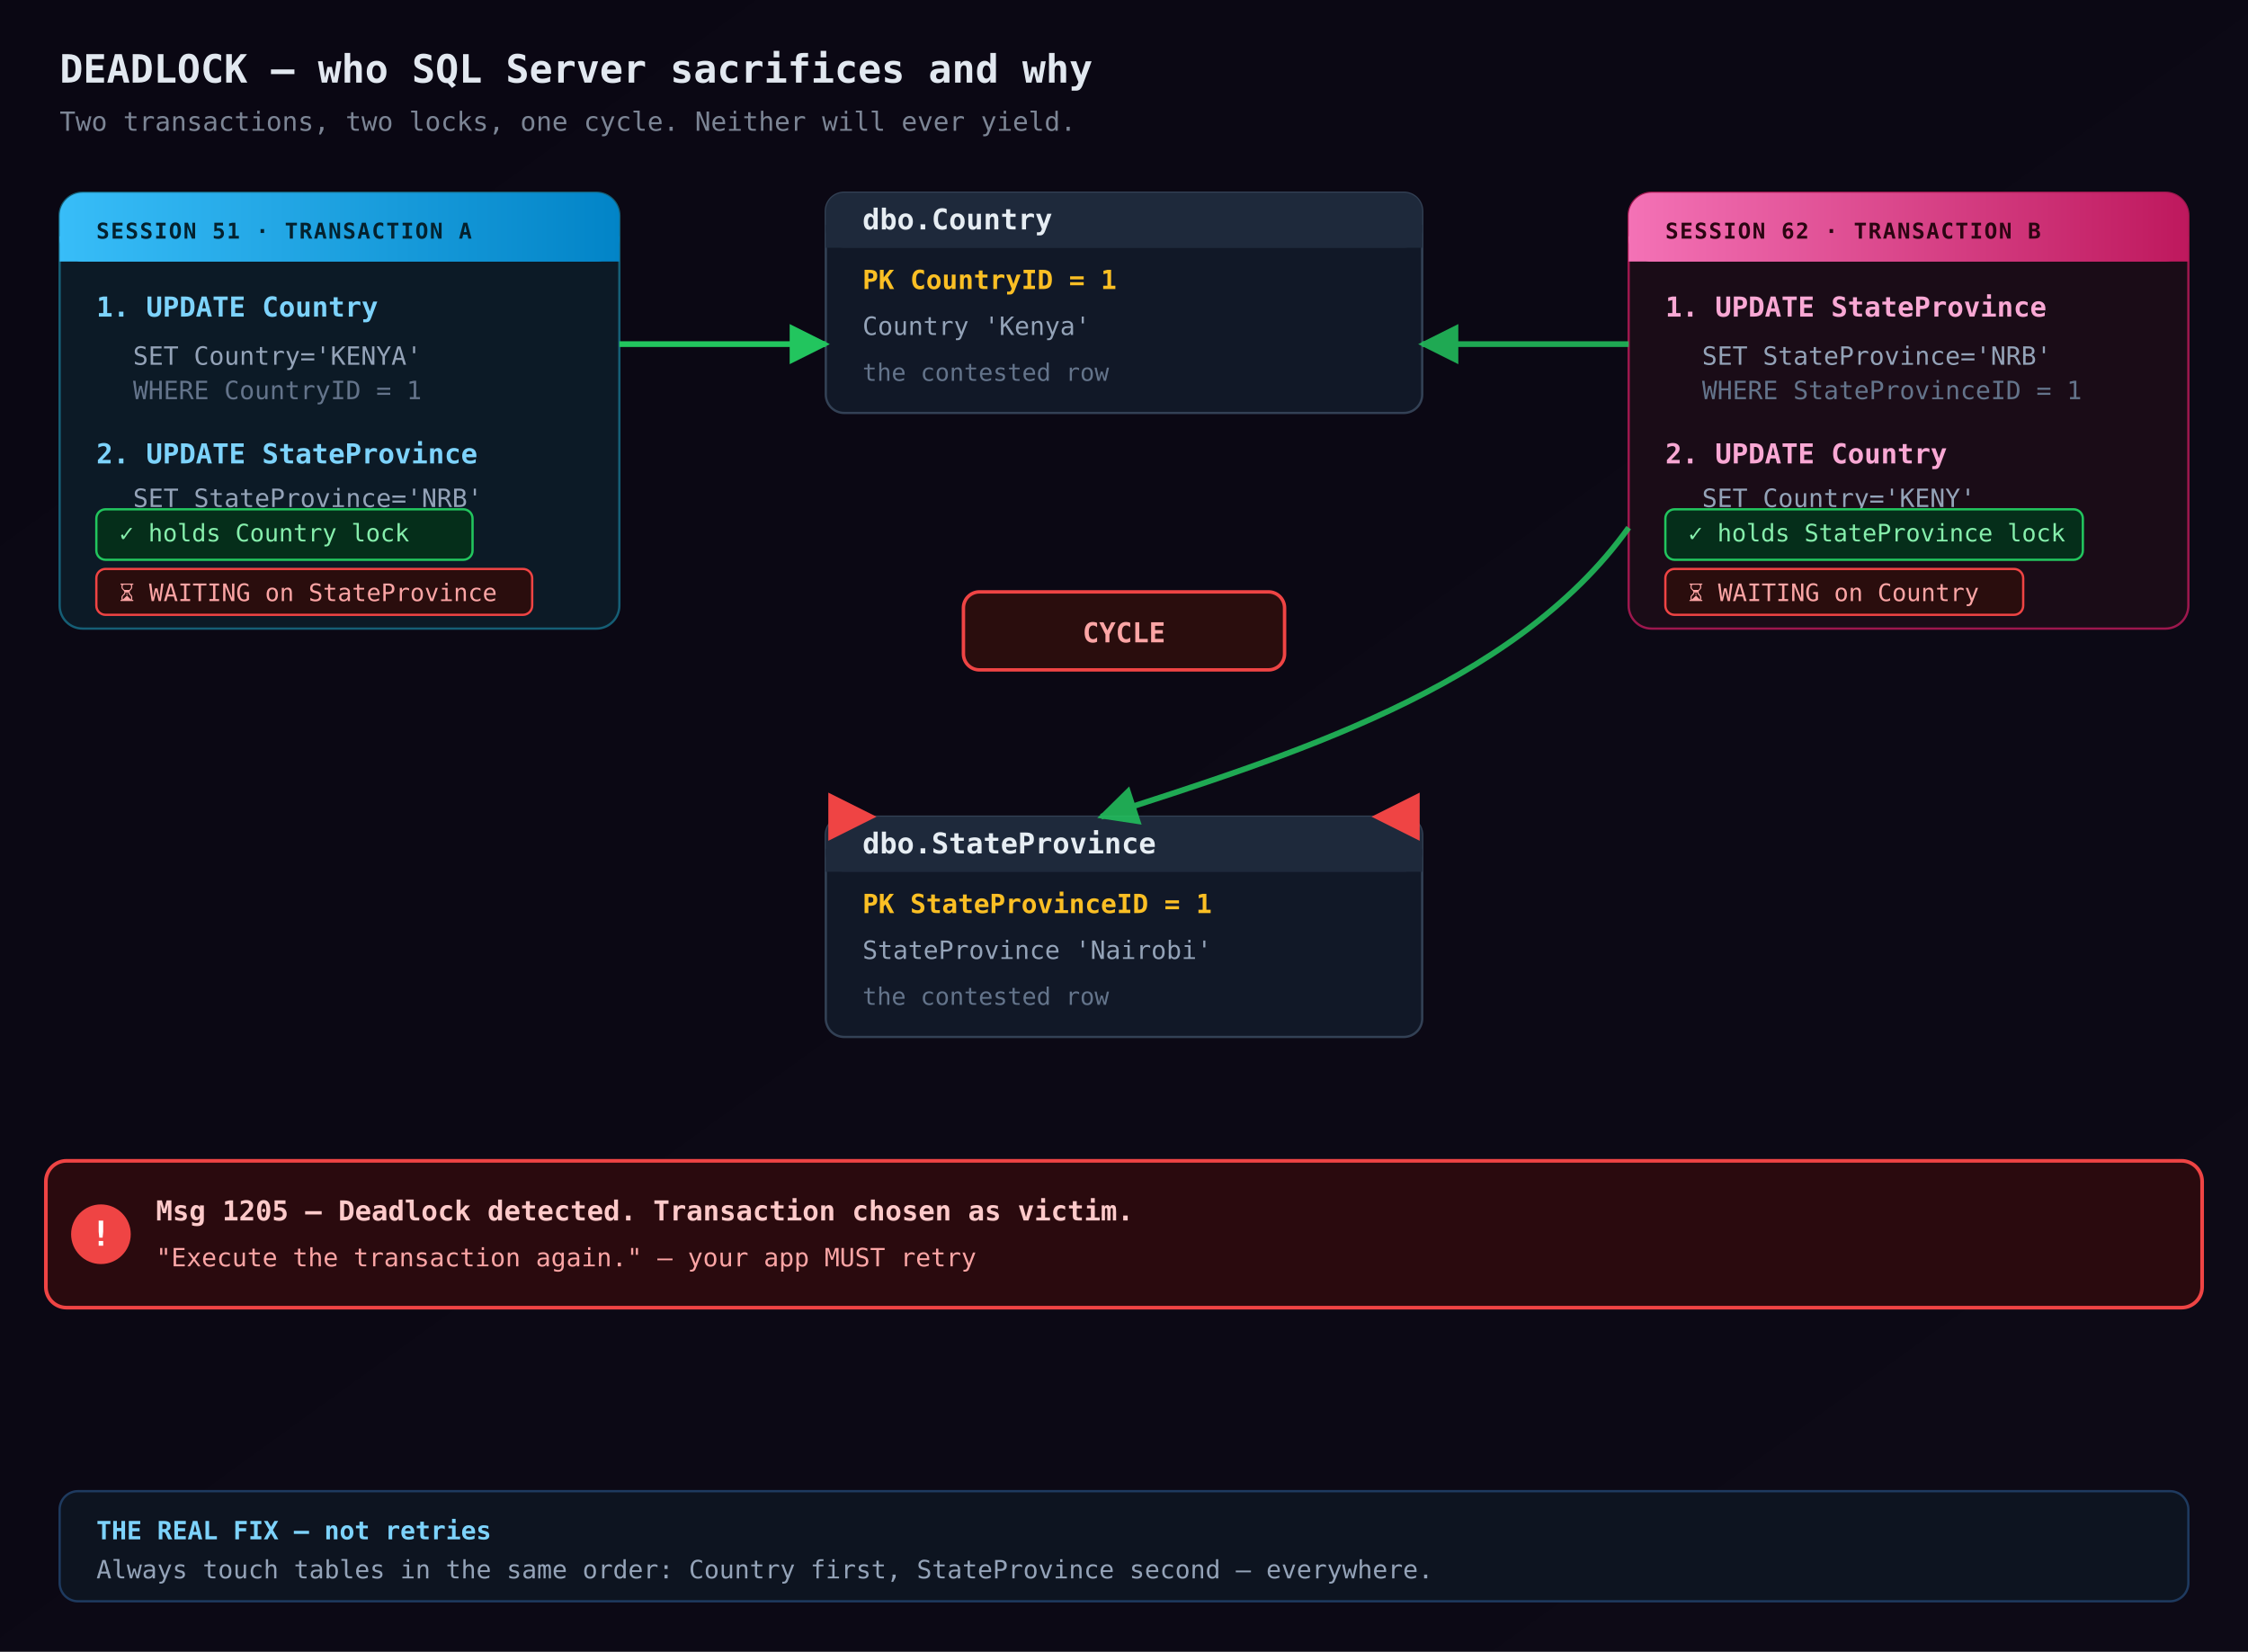
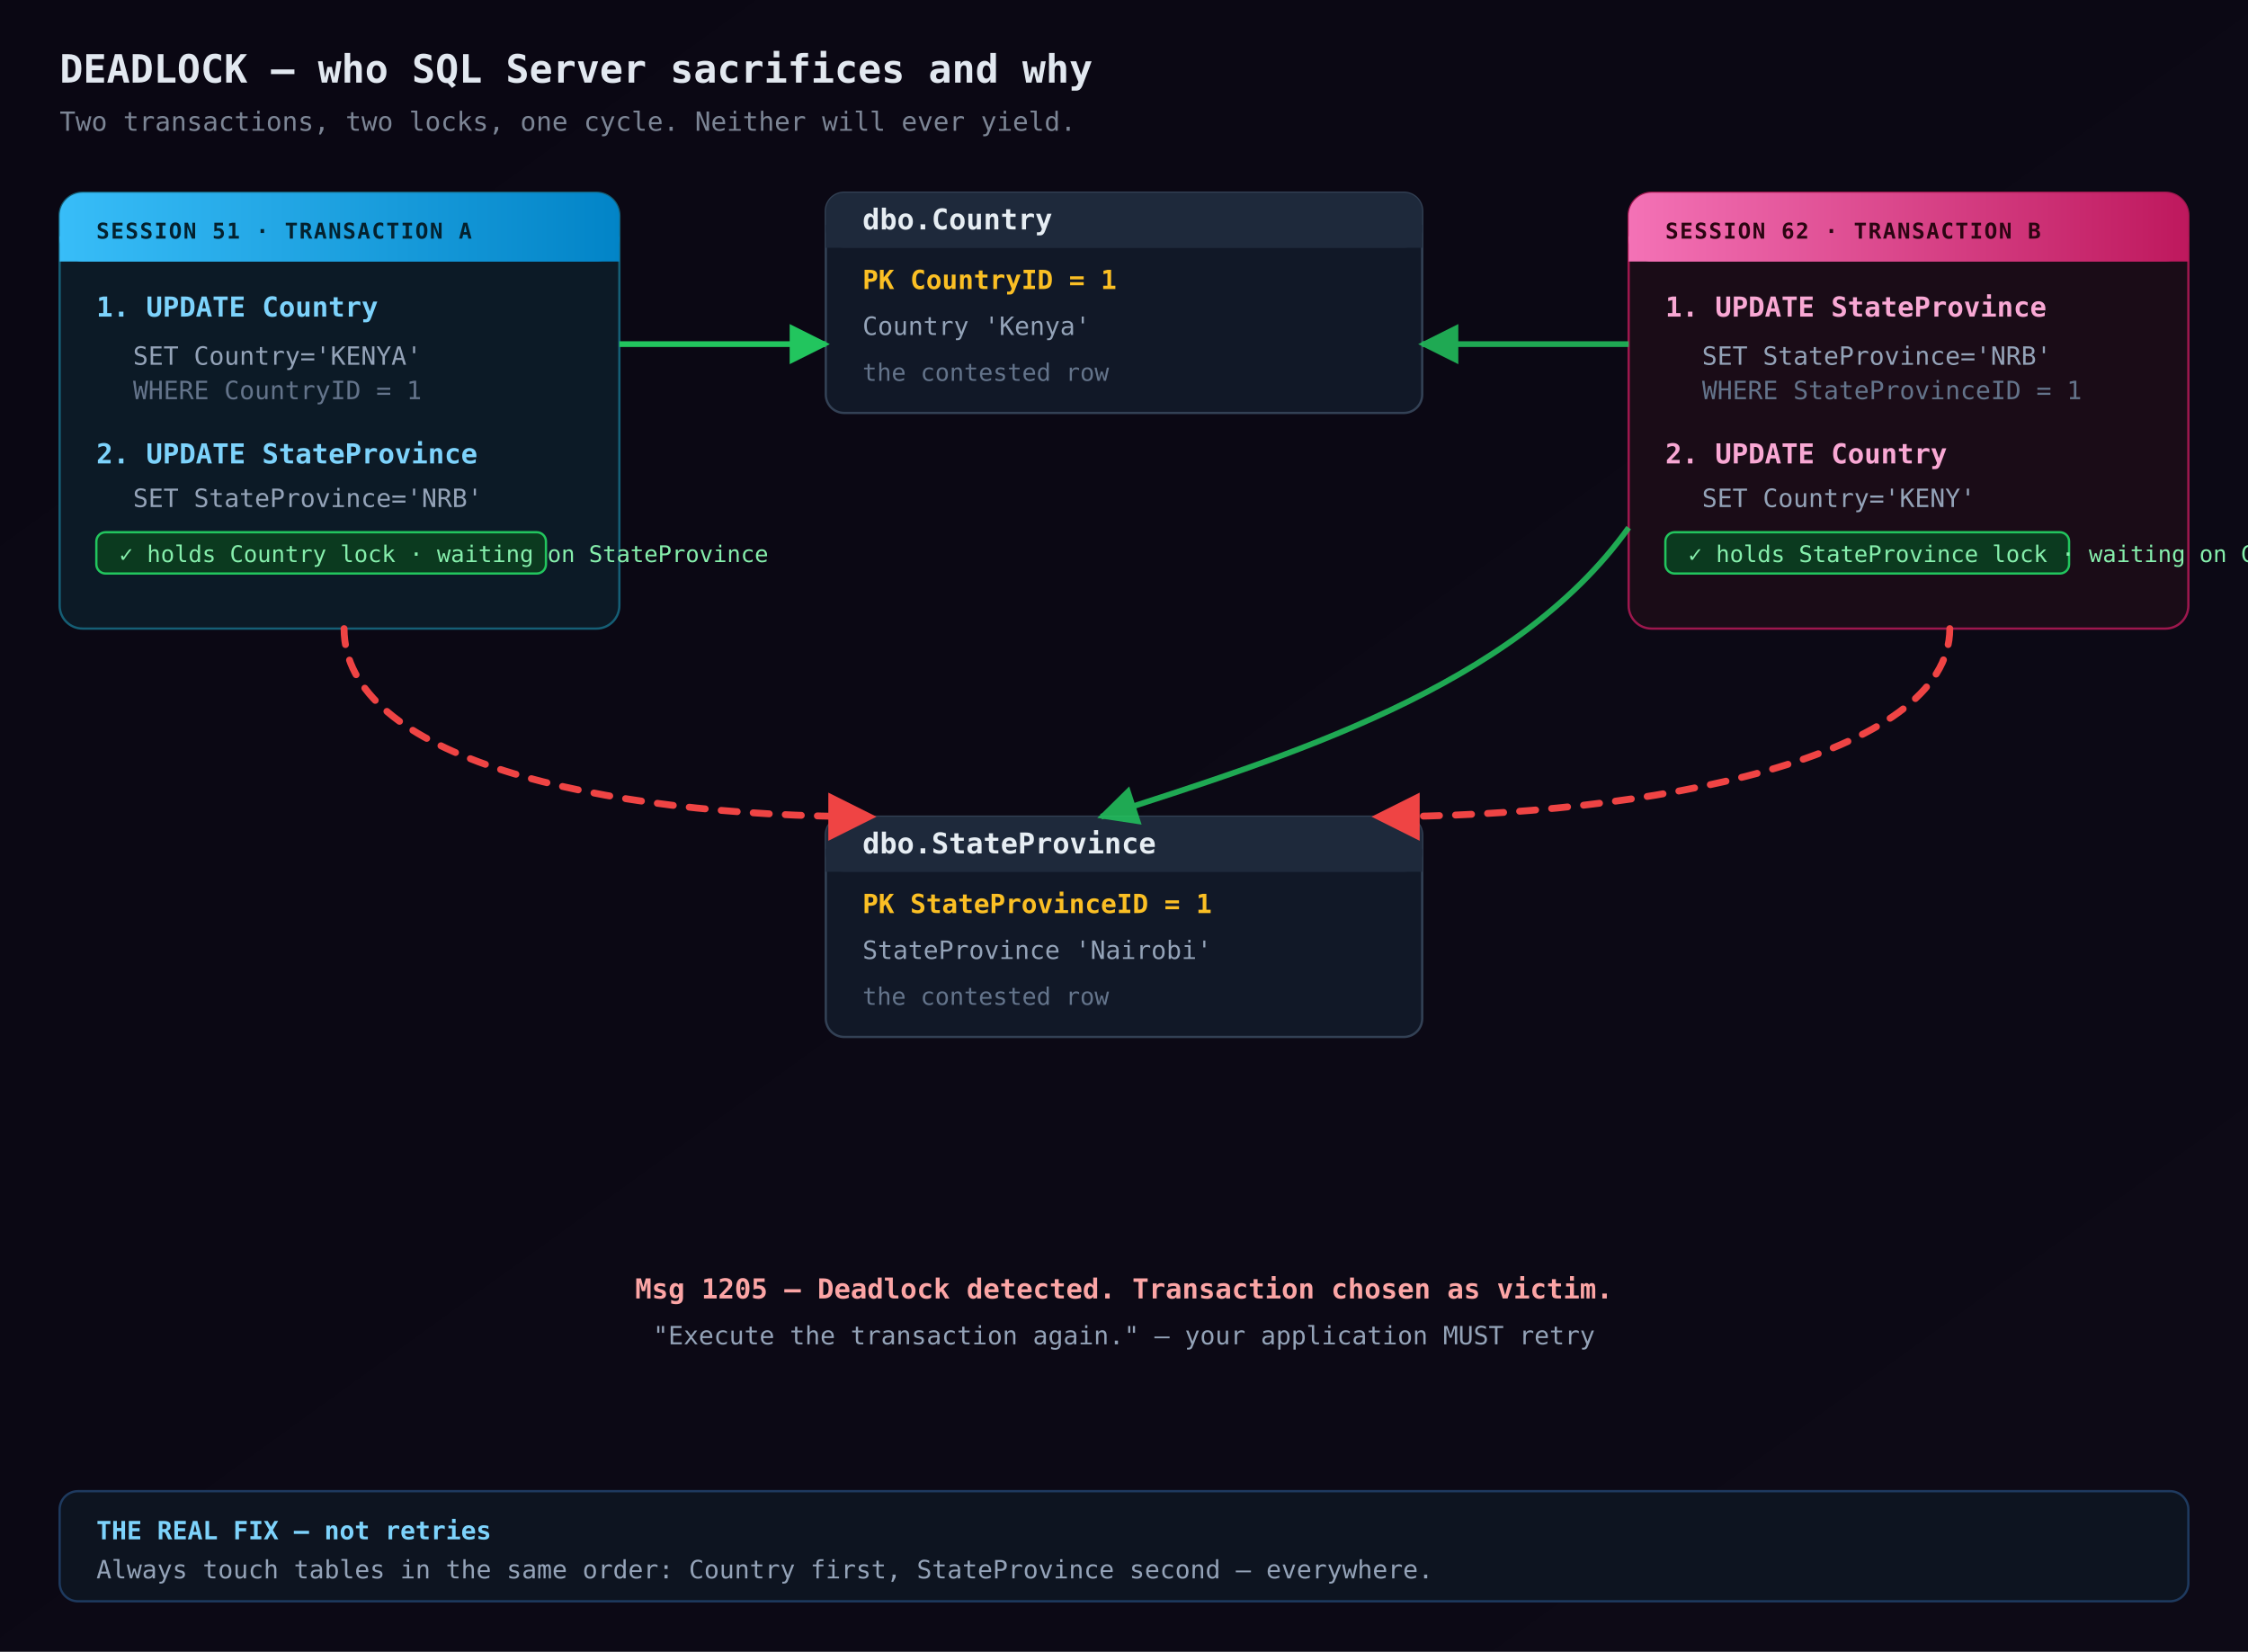
<svg xmlns="http://www.w3.org/2000/svg" viewBox="0 0 980 720" width="100%" height="720" role="img" aria-label="Animated deadlock: two transactions each holding a lock the other needs, then SQL Server chooses a victim">
  <defs>
    <linearGradient id="dBg" x1="0" y1="0" x2="1" y2="1">
      <stop offset="0%" stop-color="#0a0713" />
      <stop offset="100%" stop-color="#0d0a16" />
    </linearGradient>
    <linearGradient id="txA" x1="0" y1="0" x2="1" y2="0">
      <stop offset="0%" stop-color="#38bdf8" />
      <stop offset="100%" stop-color="#0284c7" />
    </linearGradient>
    <linearGradient id="txB" x1="0" y1="0" x2="1" y2="0">
      <stop offset="0%" stop-color="#f472b6" />
      <stop offset="100%" stop-color="#be185d" />
    </linearGradient>
    <marker id="gArrow" viewBox="0 0 10 10" refX="9" refY="5" markerWidth="7" markerHeight="7" orient="auto">
      <path d="M0 0 L10 5 L0 10 z" fill="#22c55e" />
    </marker>
    <marker id="rArrow" viewBox="0 0 10 10" refX="9" refY="5" markerWidth="7" markerHeight="7" orient="auto">
      <path d="M0 0 L10 5 L0 10 z" fill="#ef4444" />
    </marker>
  </defs>
  <style>
    .mono { font-family:'Cascadia Mono','JetBrains Mono',Consolas,'DejaVu Sans Mono',monospace; }
    .head { fill:#e2e8f0; font-size:17px; font-weight:700; }
    .sub  { fill:#7c8595; font-size:11.5px; }
    .tbl  { fill:#e6edf3; font-size:12.5px; font-weight:700; }
    .col  { fill:#94a3b8; font-size:11px; }
    .pk   { fill:#fbbf24; font-size:11.5px; font-weight:700; }
    .lblA { fill:#7dd3fc; font-size:11.5px; font-weight:600; }
    .lblB { fill:#f9a8d4; font-size:11.5px; font-weight:600; }
    .tag  { font-size:9.5px; letter-spacing:.6px; font-weight:700; }

-     /* hold / wait badges fade in on the same tempo */
-     .holdA { animation: holdPulse 8s ease-in-out infinite; }
-     .holdB { animation: holdPulse 8s ease-in-out infinite; animation-delay:.7s; }
-     .waitA { animation: waitPulse 8s ease-in-out infinite; }
-     .waitB { animation: waitPulse 8s ease-in-out infinite; animation-delay:.7s; }
-     @keyframes holdPulse { 0%,2%{opacity:0; transform:scale(.9)} 6%,88%{opacity:1; transform:scale(1)} 93%,100%{opacity:0; transform:scale(.9)} }
-     @keyframes waitPulse { 0%,12%{opacity:.15} 16%,85%{opacity:1} 90%,100%{opacity:.15} }
+     /* the red dependency arrows are now static, always visible */
+     .cycle { fill:none; stroke-linecap:round; opacity:1; }

-     /* the red dependency arrows draw themselves in, then stay */
-     .cycle {
-       stroke-dasharray: 460; stroke-dashoffset: 460;
-       animation: drawCycle 8s ease-out infinite;
-     }
-     @keyframes drawCycle {
-       0%,8%  { stroke-dashoffset:460; opacity:0; }
-       12%    { opacity:1; }
-       26%    { stroke-dashoffset:0; }
-       88%    { stroke-dashoffset:0; opacity:1; }
-       94%,100%{ stroke-dashoffset:460; opacity:0; }
-     }
+     .holdA, .waitA, .holdB, .waitB, .victim, .msg { opacity:1; }

-     /* victim label appears, then gets replaced by the outcome */
-     .victim { animation: victimIn 8s ease-in-out infinite; }
-     @keyframes victimIn {
-       0%,26%  { opacity:0; transform:scale(.85); }
-       32%     { opacity:1; transform:scale(1); }
-       88%     { opacity:1; }
-       94%,100%{ opacity:0; transform:scale(.85); }
-     }
- 
-     /* message 1205 sweeps across the bottom */
-     .msg { animation: msgIn 8s ease-in-out infinite; }
-     @keyframes msgIn {
-       0%,28%  { opacity:0; transform:translateY(12px); }
-       34%     { opacity:1; transform:none; }
-       88%     { opacity:1; }
-       94%,100%{ opacity:0; transform:translateY(12px); }
-     }
- 
-     /* prefers reduced motion */
    @media (prefers-reduced-motion: reduce) {
-       .holdA,.holdB,.waitA,.waitB,.cycle,.victim,.msg { animation:none; opacity:1 }
+       .cycle { animation:none; opacity:1; }
    }
  </style>
  <rect width="980" height="720" fill="url(#dBg)" />
  <text x="26" y="36" class="mono head">DEADLOCK — who SQL Server sacrifices and why</text>
  <text x="26" y="57" class="mono sub">
    Two transactions, two locks, one cycle. Neither will ever yield.
  </text>
  <g>
    <rect x="26" y="84" width="244" height="190" rx="10" fill="#0c1a26" stroke="#155e75" />
    <rect x="26" y="84" width="244" height="30" rx="10" fill="url(#txA)" />
    <rect x="26" y="103" width="244" height="11" fill="url(#txA)" />
    <text x="42" y="104" class="mono tag" fill="#04212e">SESSION 51 · TRANSACTION A</text>
    <text x="42" y="138" class="mono" font-size="12px" font-weight="600" fill="#7dd3fc">1. UPDATE Country</text>
    <text x="58" y="159" class="mono" font-size="11px" fill="#94a3b8">SET Country='KENYA'</text>
    <text x="58" y="174" class="mono" font-size="11px" fill="#64748b">WHERE CountryID = 1</text>
    <text x="42" y="202" class="mono" font-size="12px" font-weight="600" fill="#7dd3fc">2. UPDATE StateProvince</text>
    <text x="58" y="221" class="mono" font-size="11px" fill="#94a3b8">SET StateProvince='NRB'</text>
-     <g class="holdA">
-       <rect x="42" y="222" width="164" height="22" rx="4" fill="#052e1a" stroke="#22c55e" />
-       <text x="52" y="236" class="mono" font-size="10.5px" fill="#86efac">✓ holds Country lock</text>
-     </g>
-     <g class="waitA">
-       <rect x="42" y="248" width="190" height="20" rx="4" fill="#2a0d0d" stroke="#ef4444" />
-       <text x="52" y="262" class="mono" font-size="10.5px" fill="#fca5a5">⏳ WAITING on StateProvince</text>
-     </g>
+     <rect x="42" y="232" width="196" height="18" rx="4" fill="#0b3a1f" stroke="#22c55e" />
+     <text x="52" y="245" class="mono" font-size="10px" fill="#86efac">✓ holds Country lock · waiting on StateProvince</text>
  </g>
  <g>
    <rect x="710" y="84" width="244" height="190" rx="10" fill="#1a0c17" stroke="#9d174d" />
    <rect x="710" y="84" width="244" height="30" rx="10" fill="url(#txB)" />
    <rect x="710" y="103" width="244" height="11" fill="url(#txB)" />
    <text x="726" y="104" class="mono tag" fill="#2b0512">SESSION 62 · TRANSACTION B</text>
    <text x="726" y="138" class="mono" font-size="12px" font-weight="600" fill="#f9a8d4">1. UPDATE StateProvince</text>
    <text x="742" y="159" class="mono" font-size="11px" fill="#94a3b8">SET StateProvince='NRB'</text>
    <text x="742" y="174" class="mono" font-size="11px" fill="#64748b">WHERE StateProvinceID = 1</text>
    <text x="726" y="202" class="mono" font-size="12px" font-weight="600" fill="#f9a8d4">2. UPDATE Country</text>
    <text x="742" y="221" class="mono" font-size="11px" fill="#94a3b8">SET Country='KENY'</text>
-     <g class="holdB">
-       <rect x="726" y="222" width="182" height="22" rx="4" fill="#052e1a" stroke="#22c55e" />
-       <text x="736" y="236" class="mono" font-size="10.5px" fill="#86efac">✓ holds StateProvince lock</text>
-     </g>
-     <g class="waitB">
-       <rect x="726" y="248" width="156" height="20" rx="4" fill="#2a0d0d" stroke="#ef4444" />
-       <text x="736" y="262" class="mono" font-size="10.5px" fill="#fca5a5">⏳ WAITING on Country</text>
-     </g>
+     <rect x="726" y="232" width="176" height="18" rx="4" fill="#0b3a1f" stroke="#22c55e" />
+     <text x="736" y="245" class="mono" font-size="10px" fill="#86efac">✓ holds StateProvince lock · waiting on Country</text>
  </g>
  <g>
    <rect x="360" y="84" width="260" height="96" rx="8" fill="#111827" stroke="#334155" />
    <rect x="360" y="84" width="260" height="24" rx="8" fill="#1e293b" />
    <rect x="360" y="98" width="260" height="10" fill="#1e293b" />
    <text x="376" y="100" class="mono tbl">dbo.Country</text>
    <text x="376" y="126" class="mono pk">PK  CountryID = 1</text>
    <text x="376" y="146" class="mono col">    Country   'Kenya'</text>
    <text x="376" y="166" class="mono" font-size="10.5px" fill="#64748b">the contested row</text>
  </g>
  <g>
    <rect x="360" y="356" width="260" height="96" rx="8" fill="#111827" stroke="#334155" />
    <rect x="360" y="356" width="260" height="24" rx="8" fill="#1e293b" />
    <rect x="360" y="370" width="260" height="10" fill="#1e293b" />
    <text x="376" y="372" class="mono tbl">dbo.StateProvince</text>
    <text x="376" y="398" class="mono pk">PK  StateProvinceID = 1</text>
    <text x="376" y="418" class="mono col">    StateProvince  'Nairobi'</text>
    <text x="376" y="438" class="mono" font-size="10.5px" fill="#64748b">the contested row</text>
  </g>
  <path d="M270 150 H 360" stroke="#22c55e" stroke-width="2.5" fill="none" marker-end="url(#gArrow)" />
  <line x1="710" y1="150" x2="620" y2="150" stroke="#22c55e" stroke-width="2.5" marker-end="url(#gArrow)" opacity=".85" />
  <path d="M710 230 C 660 300, 560 330, 480 356" stroke="#22c55e" stroke-width="2.5" fill="none" marker-end="url(#gArrow)" opacity=".85" />
  <path class="cycle" d="M150 274 C 150 330, 260 356, 380 356" stroke="#ef4444" stroke-width="3" fill="none" stroke-dasharray="7 7" marker-end="url(#rArrow)" />
  <path class="cycle" d="M850 274 C 850 330, 720 356, 600 356" stroke="#ef4444" stroke-width="3" fill="none" stroke-dasharray="7 7" marker-end="url(#rArrow)" />
-   <g class="victim" transform="translate(420,258)">
-     <rect x="0" y="0" width="140" height="34" rx="7" fill="#2a0d0d" stroke="#ef4444" stroke-width="1.5" />
-     <text x="70" y="22" class="mono" font-size="12px" font-weight="800" fill="#fca5a5" text-anchor="middle">CYCLE</text>
-   </g>
-   <g class="msg" transform="translate(490,538)">
-     <rect x="-470" y="-32" width="940" height="64" rx="9" fill="#2a0a0e" stroke="#ef4444" stroke-width="1.6" />
-     <circle cx="-446" cy="0" r="13" fill="#ef4444" />
-     <text x="-446" y="5" class="mono" font-size="15px" font-weight="800" fill="#fff" text-anchor="middle">!</text>
-     <text x="-422" y="-6" class="mono" font-size="12px" font-weight="700" fill="#fecaca">
-       Msg 1205 — Deadlock detected. Transaction chosen as victim.
-     </text>
-     <text x="-422" y="14" class="mono" font-size="11px" fill="#fca5a5">
-       "Execute the transaction again." — your app MUST retry
-     </text>
+   <g>
+     <text x="490" y="566" class="mono" font-size="12px" font-weight="700" fill="#fca5a5" text-anchor="middle">Msg 1205 — Deadlock detected. Transaction chosen as victim.</text>
+     <text x="490" y="586" class="mono" font-size="11px" fill="#94a3b8" text-anchor="middle">"Execute the transaction again." — your application MUST retry</text>
  </g>
  <g transform="translate(26,650)">
    <rect x="0" y="0" width="928" height="48" rx="8" fill="#0d1420" stroke="#1e3a5f" />
    <text x="16" y="21" class="mono" font-size="11px" font-weight="700" fill="#7dd3fc">
      THE REAL FIX — not retries
    </text>
    <text x="16" y="38" class="mono" font-size="11px" fill="#94a3b8">
      Always touch tables in the same order: Country first, StateProvince second — everywhere.
    </text>
  </g>
</svg>
